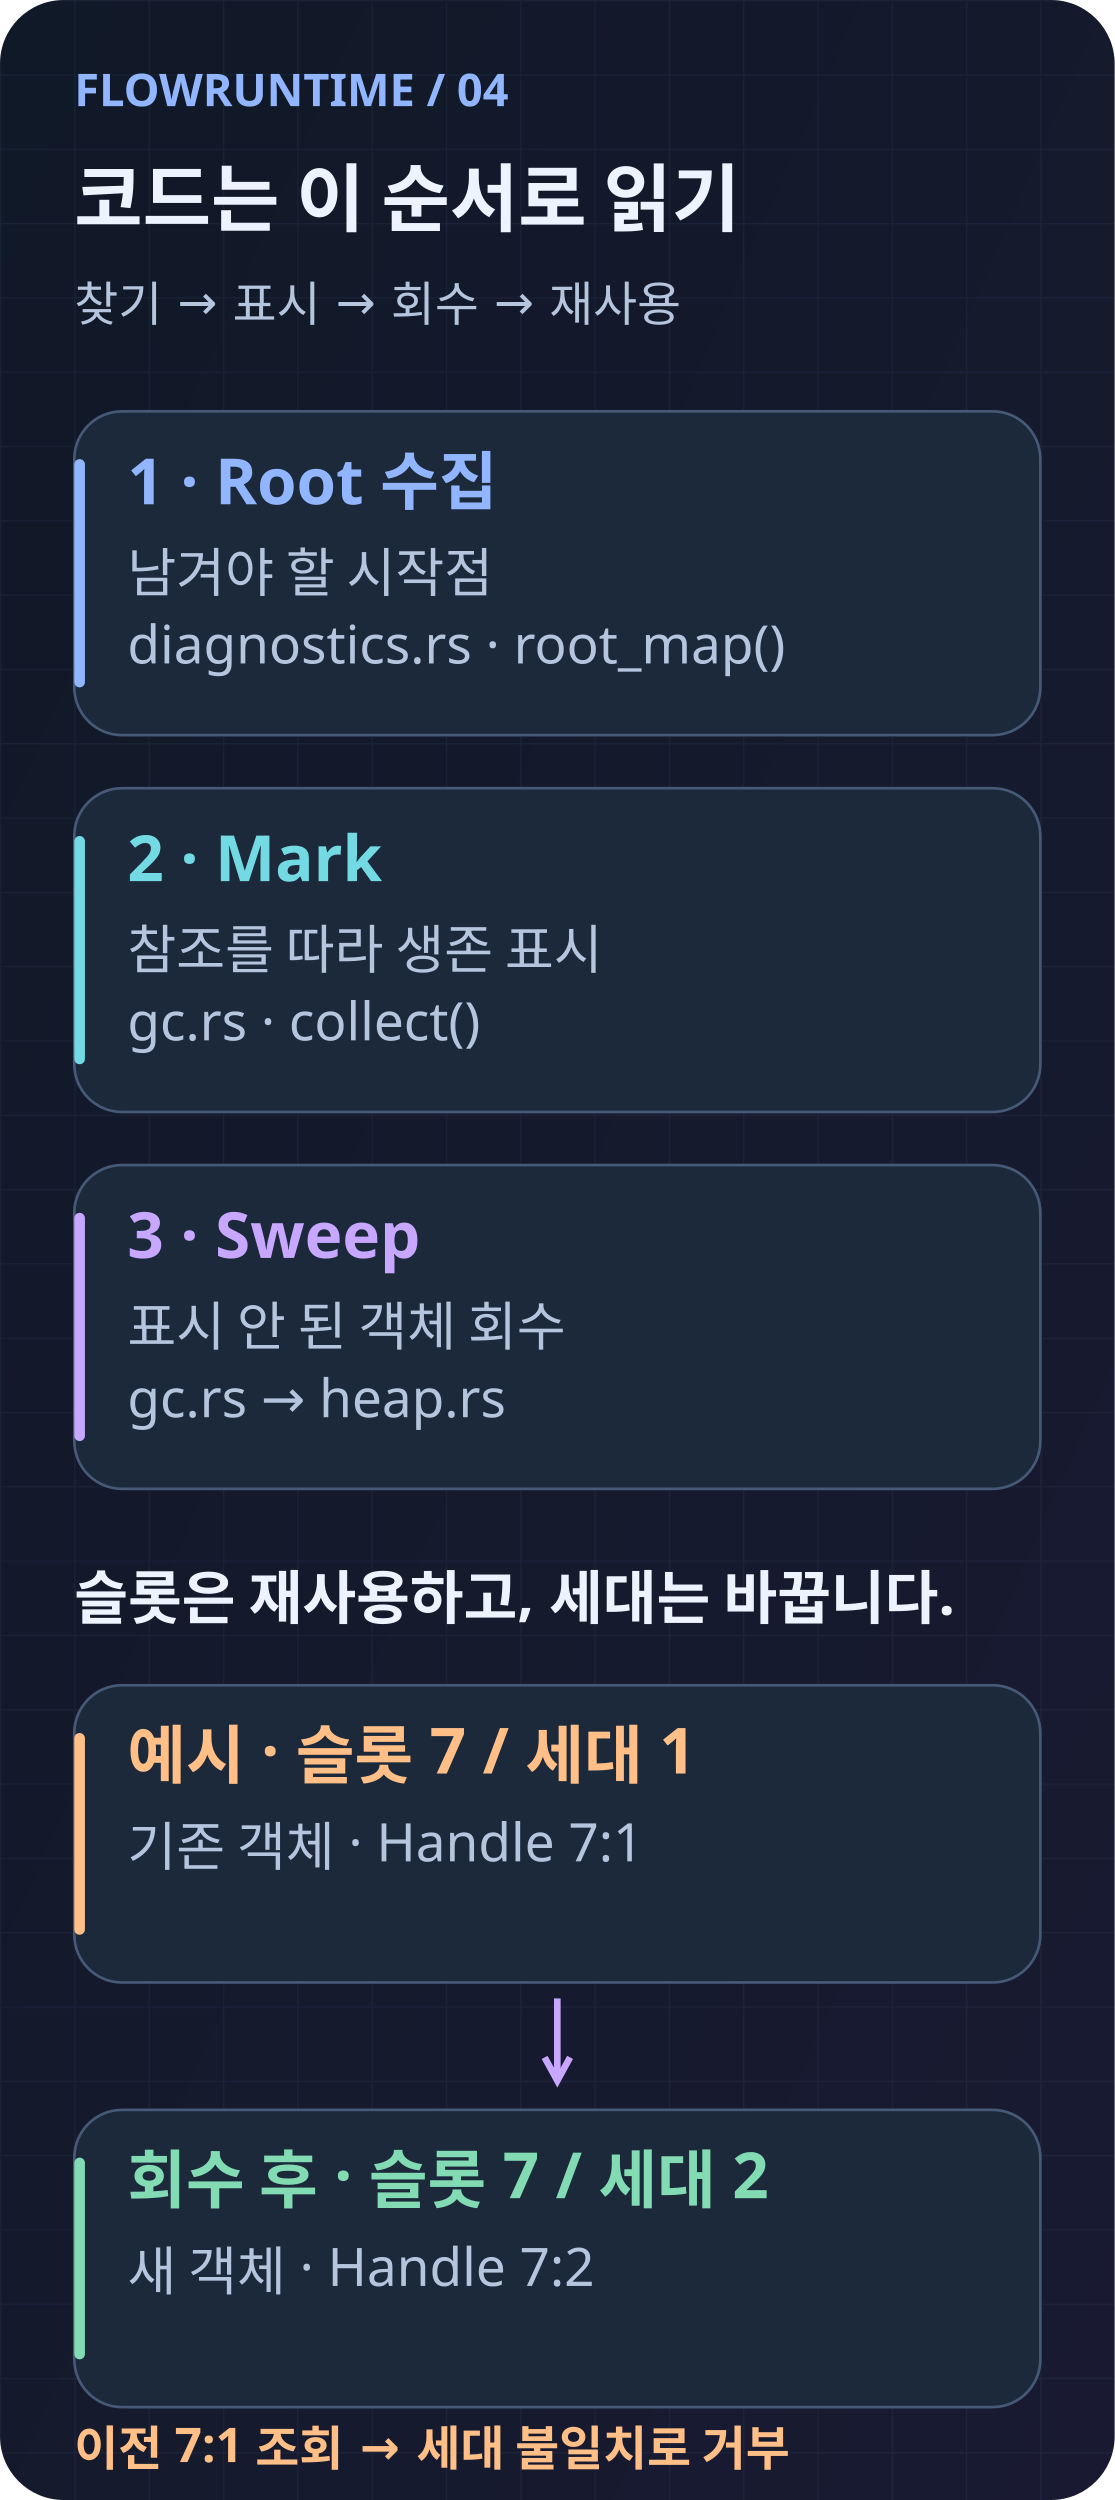
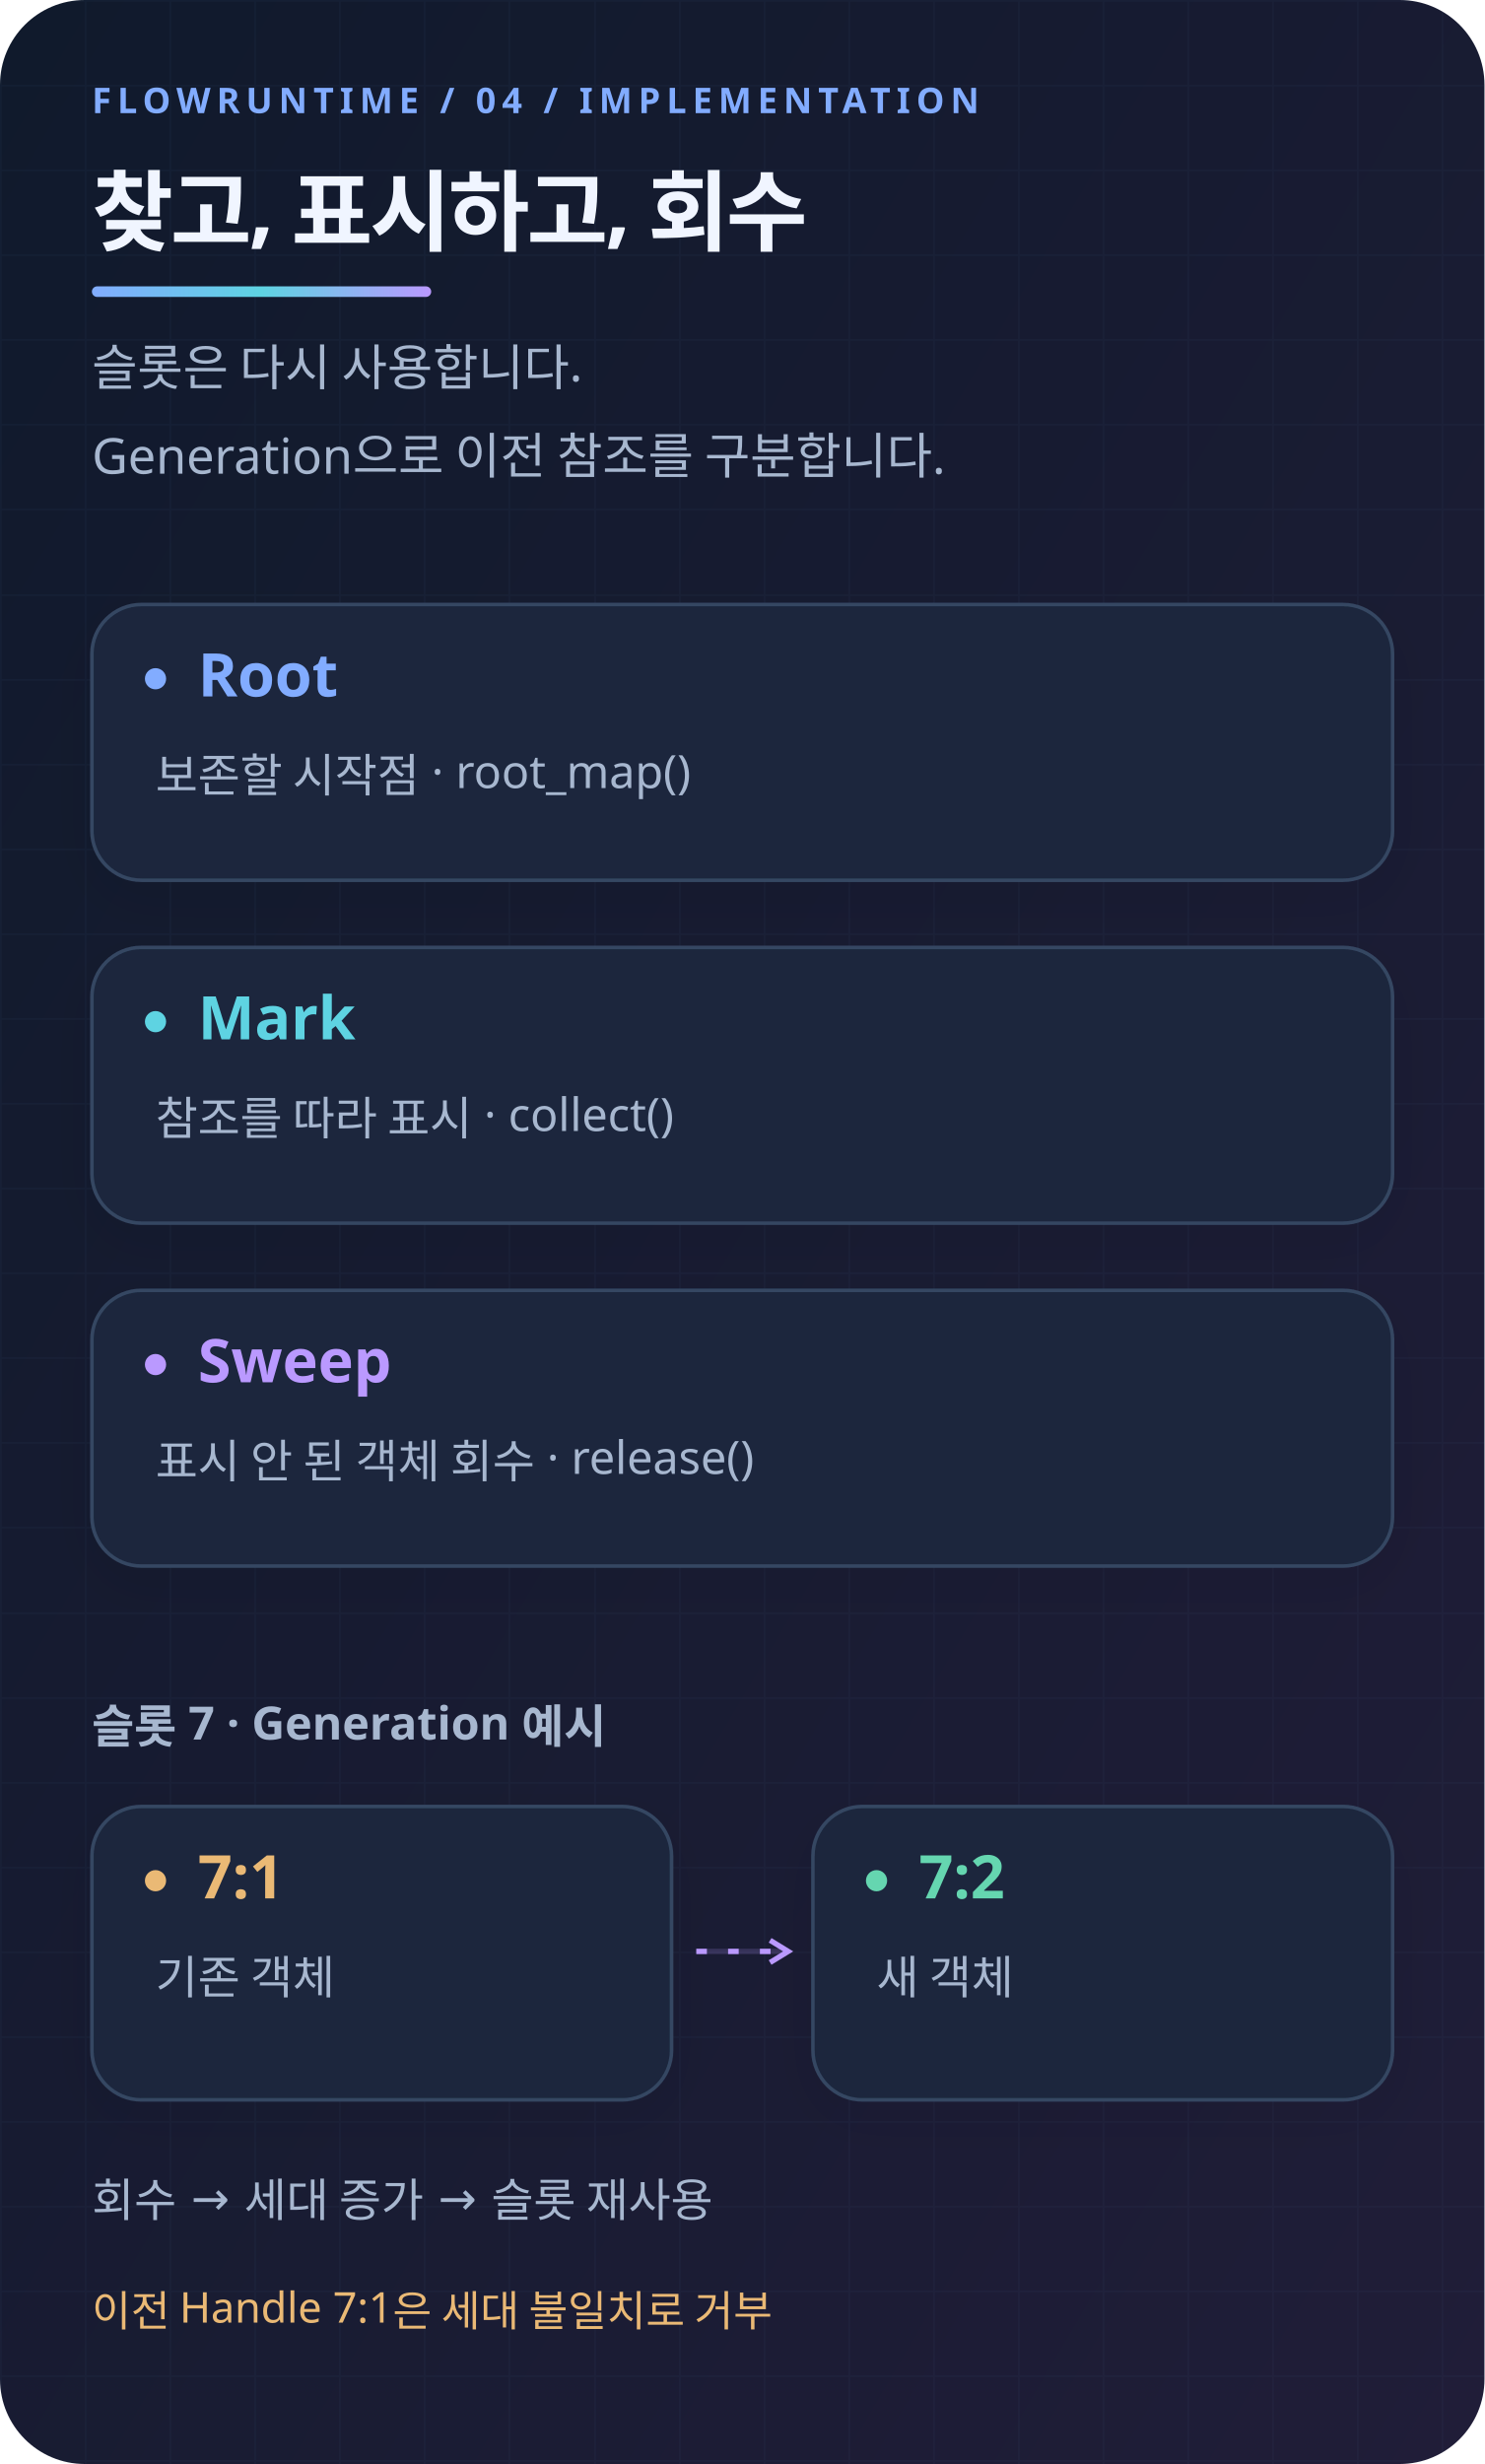
- <svg xmlns="http://www.w3.org/2000/svg" width="420" height="942" viewBox="0 0 420 942" role="img" aria-labelledby="title desc">
+ <svg xmlns="http://www.w3.org/2000/svg" width="420" height="697" viewBox="0 0 420 697" role="img" aria-labelledby="title desc">
  <defs>
    <linearGradient id="bg" x2="1" y2="1">
-       <stop stop-color="#101927" />
-       <stop offset="1" stop-color="#191a32" />
+       <stop stop-color="#101a2c" />
+       <stop offset="1" stop-color="#201d38" />
    </linearGradient>
-     <pattern id="grid" width="28" height="28" patternUnits="userSpaceOnUse">
-       <path d="M28 0H0V28" fill="none" stroke="#91b6ff" stroke-opacity=".055" />
+     <linearGradient id="accent">
+       <stop stop-color="#82acff" />
+       <stop offset=".5" stop-color="#5ed3e2" />
+       <stop offset="1" stop-color="#ba99ff" />
+     </linearGradient>
+     <pattern id="grid" width="24" height="24" patternUnits="userSpaceOnUse">
+       <path d="M24 0H0V24" fill="none" stroke="#82acff" stroke-opacity=".035" />
    </pattern>
+     <filter id="shadow" x="-20%" y="-30%" width="140%" height="170%">
+       <feDropShadow dx="0" dy="5" stdDeviation="8" flood-color="#000" flood-opacity=".07" />
+     </filter>
  </defs>
-   <style>text{font-family:'Malgun Gothic','Apple SD Gothic Neo','Segoe UI',sans-serif}</style>
-   <rect width="420" height="942" rx="24" fill="url(#bg)" />
-   <rect width="420" height="942" rx="24" fill="url(#grid)" />
-   <text x="28" y="40" font-size="17" fill="#91b6ff" font-weight="750" text-anchor="start">FLOWRUNTIME  /  04</text>
-   <text x="28" y="85" font-size="28" fill="#eef4ff" font-weight="800" text-anchor="start">코드는 이 순서로 읽기</text>
-   <text x="28" y="121" font-size="18" fill="#b5c5dd" font-weight="500" text-anchor="start">찾기 → 표시 → 회수 → 재사용</text>
-   <rect x="28" y="155" width="364" height="122" rx="18" fill="#1b293b" stroke="#465977" />
-   <rect x="28" y="173" width="4" height="86" rx="2" fill="#91b6ff" />
-   <text x="48" y="190" font-size="24" fill="#91b6ff" font-weight="750" text-anchor="start">1 · Root 수집</text>
-   <text x="48" y="223" font-size="20" fill="#b5c5dd" font-weight="500" text-anchor="start">남겨야 할 시작점</text>
-   <text x="48" y="250" font-size="20" fill="#b5c5dd" font-weight="500" text-anchor="start">diagnostics.rs · root_map()</text>
-   <rect x="28" y="297" width="364" height="122" rx="18" fill="#1b293b" stroke="#465977" />
-   <rect x="28" y="315" width="4" height="86" rx="2" fill="#73dae4" />
-   <text x="48" y="332" font-size="24" fill="#73dae4" font-weight="750" text-anchor="start">2 · Mark</text>
-   <text x="48" y="365" font-size="20" fill="#b5c5dd" font-weight="500" text-anchor="start">참조를 따라 생존 표시</text>
-   <text x="48" y="392" font-size="20" fill="#b5c5dd" font-weight="500" text-anchor="start">gc.rs · collect()</text>
-   <rect x="28" y="439" width="364" height="122" rx="18" fill="#1b293b" stroke="#465977" />
-   <rect x="28" y="457" width="4" height="86" rx="2" fill="#c7a7ff" />
-   <text x="48" y="474" font-size="24" fill="#c7a7ff" font-weight="750" text-anchor="start">3 · Sweep</text>
-   <text x="48" y="507" font-size="20" fill="#b5c5dd" font-weight="500" text-anchor="start">표시 안 된 객체 회수</text>
-   <text x="48" y="534" font-size="20" fill="#b5c5dd" font-weight="500" text-anchor="start">gc.rs → heap.rs</text>
-   <text x="28" y="610" font-size="22" fill="#eef4ff" font-weight="750" text-anchor="start">슬롯은 재사용하고, 세대는 바꿉니다.</text>
-   <rect x="28" y="635" width="364" height="112" rx="18" fill="#1b293b" stroke="#465977" />
-   <rect x="28" y="653" width="4" height="76" rx="2" fill="#ffbf87" />
-   <text x="48" y="670" font-size="24" fill="#ffbf87" font-weight="750" text-anchor="start">예시 · 슬롯 7 / 세대 1</text>
-   <text x="48" y="703" font-size="20" fill="#b5c5dd" font-weight="500" text-anchor="start">기존 객체 · Handle 7:1</text>
-   <path d="M210 753 L210 784" fill="none" stroke="#c7a7ff" stroke-width="2.5" />
-   <path d="M205.206 775.224 L210 784 L214.794 775.224" fill="none" stroke="#c7a7ff" stroke-width="2.5" />
-   <rect x="28" y="795" width="364" height="112" rx="18" fill="#1b293b" stroke="#465977" />
-   <rect x="28" y="813" width="4" height="76" rx="2" fill="#83dbb3" />
-   <text x="48" y="830" font-size="24" fill="#83dbb3" font-weight="750" text-anchor="start">회수 후 · 슬롯 7 / 세대 2</text>
-   <text x="48" y="863" font-size="20" fill="#b5c5dd" font-weight="500" text-anchor="start">새 객체 · Handle 7:2</text>
-   <text x="28" y="929" font-size="18" fill="#ffbf87" font-weight="650" text-anchor="start">이전 7:1 조회 → 세대 불일치로 거부</text>
+   <style>text{font-family:'Segoe UI','Malgun Gothic','Apple SD Gothic Neo',sans-serif}.flow{animation:flow 1.8s linear infinite}.pulse{animation:pulse 3s ease-in-out infinite}@keyframes flow{to{stroke-dashoffset:-18}}@keyframes pulse{0%,100%{opacity:.45}50%{opacity:1}}@media(prefers-reduced-motion:reduce){.flow,.pulse{animation:none}}</style>
+   <rect width="420" height="697" rx="24" fill="url(#bg)" />
+   <rect width="420" height="697" rx="24" fill="url(#grid)" />
+   <text x="26" y="32" font-size="10" fill="#82acff" font-weight="800" text-anchor="start" letter-spacing="1.7">FLOWRUNTIME / 04 / IMPLEMENTATION</text>
+   <text x="26" y="69" font-size="25" fill="#f0f5ff" font-weight="800" text-anchor="start" letter-spacing="-0.8">찾고, 표시하고, 회수</text>
+   <rect x="26" y="81" width="96" height="3" rx="1.5" fill="url(#accent)" />
+   <text x="26" y="109" font-size="14" fill="#a7b7cf" font-weight="500" text-anchor="start" letter-spacing="0">슬롯은 다시 사용합니다.</text>
+   <text x="26" y="134" font-size="14" fill="#a7b7cf" font-weight="500" text-anchor="start" letter-spacing="0">Generation으로 이전 참조를 구분합니다.</text>
+   <rect x="26" y="171" width="368" height="78" rx="14" fill="#1a273d" stroke="#354662" filter="url(#shadow)" />
+   <circle cx="44" cy="192" r="3" fill="#82acff" />
+   <text x="56" y="197" font-size="17" fill="#82acff" font-weight="750" text-anchor="start" letter-spacing="0">Root</text>
+   <text x="44" y="224" font-size="13" fill="#a7b7cf" font-weight="500" text-anchor="start" letter-spacing="0">보존할 시작점 · root_map()</text>
+   <rect x="26" y="268" width="368" height="78" rx="14" fill="#1a273d" stroke="#354662" filter="url(#shadow)" />
+   <circle cx="44" cy="289" r="3" fill="#5ed3e2" />
+   <text x="56" y="294" font-size="17" fill="#5ed3e2" font-weight="750" text-anchor="start" letter-spacing="0">Mark</text>
+   <text x="44" y="321" font-size="13" fill="#a7b7cf" font-weight="500" text-anchor="start" letter-spacing="0">참조를 따라 표시 · collect()</text>
+   <rect x="26" y="365" width="368" height="78" rx="14" fill="#1a273d" stroke="#354662" filter="url(#shadow)" />
+   <circle cx="44" cy="386" r="3" fill="#ba99ff" />
+   <text x="56" y="391" font-size="17" fill="#ba99ff" font-weight="750" text-anchor="start" letter-spacing="0">Sweep</text>
+   <text x="44" y="418" font-size="13" fill="#a7b7cf" font-weight="500" text-anchor="start" letter-spacing="0">표시 안 된 객체 회수 · release()</text>
+   <text x="26" y="493" font-size="13" fill="#a7b7cf" font-weight="650" text-anchor="start" letter-spacing="0">슬롯 7 · Generation 예시</text>
+   <rect x="26" y="511" width="164" height="83" rx="14" fill="#1a273d" stroke="#354662" filter="url(#shadow)" />
+   <circle cx="44" cy="532" r="3" fill="#eab975" />
+   <text x="56" y="537" font-size="17" fill="#eab975" font-weight="750" text-anchor="start" letter-spacing="0">7:1</text>
+   <text x="44" y="564" font-size="13" fill="#a7b7cf" font-weight="500" text-anchor="start" letter-spacing="0">기존 객체</text>
+   <rect x="230" y="511" width="164" height="83" rx="14" fill="#1a273d" stroke="#354662" filter="url(#shadow)" />
+   <circle cx="248" cy="532" r="3" fill="#65d6b0" />
+   <text x="260" y="537" font-size="17" fill="#65d6b0" font-weight="750" text-anchor="start" letter-spacing="0">7:2</text>
+   <text x="248" y="564" font-size="13" fill="#a7b7cf" font-weight="500" text-anchor="start" letter-spacing="0">새 객체</text>
+   <path d="M197 552 L223 552" fill="none" stroke="#ba99ff" stroke-opacity=".18" stroke-width="1.5" />
+   <path d="M197 552 L223 552" fill="none" stroke="#ba99ff" stroke-width="1.5" stroke-dasharray="3 6" class="flow" />
+   <path d="M217.885 555.136 L223 552 L217.885 548.864" fill="none" stroke="#ba99ff" stroke-width="1.5" />
+   <text x="26" y="627" font-size="13" fill="#a7b7cf" font-weight="500" text-anchor="start" letter-spacing="0">회수 → 세대 증가 → 슬롯 재사용</text>
+   <text x="26" y="658" font-size="12" fill="#eab975" font-weight="500" text-anchor="start" letter-spacing="0">이전 Handle 7:1은 세대 불일치로 거부</text>
</svg>
